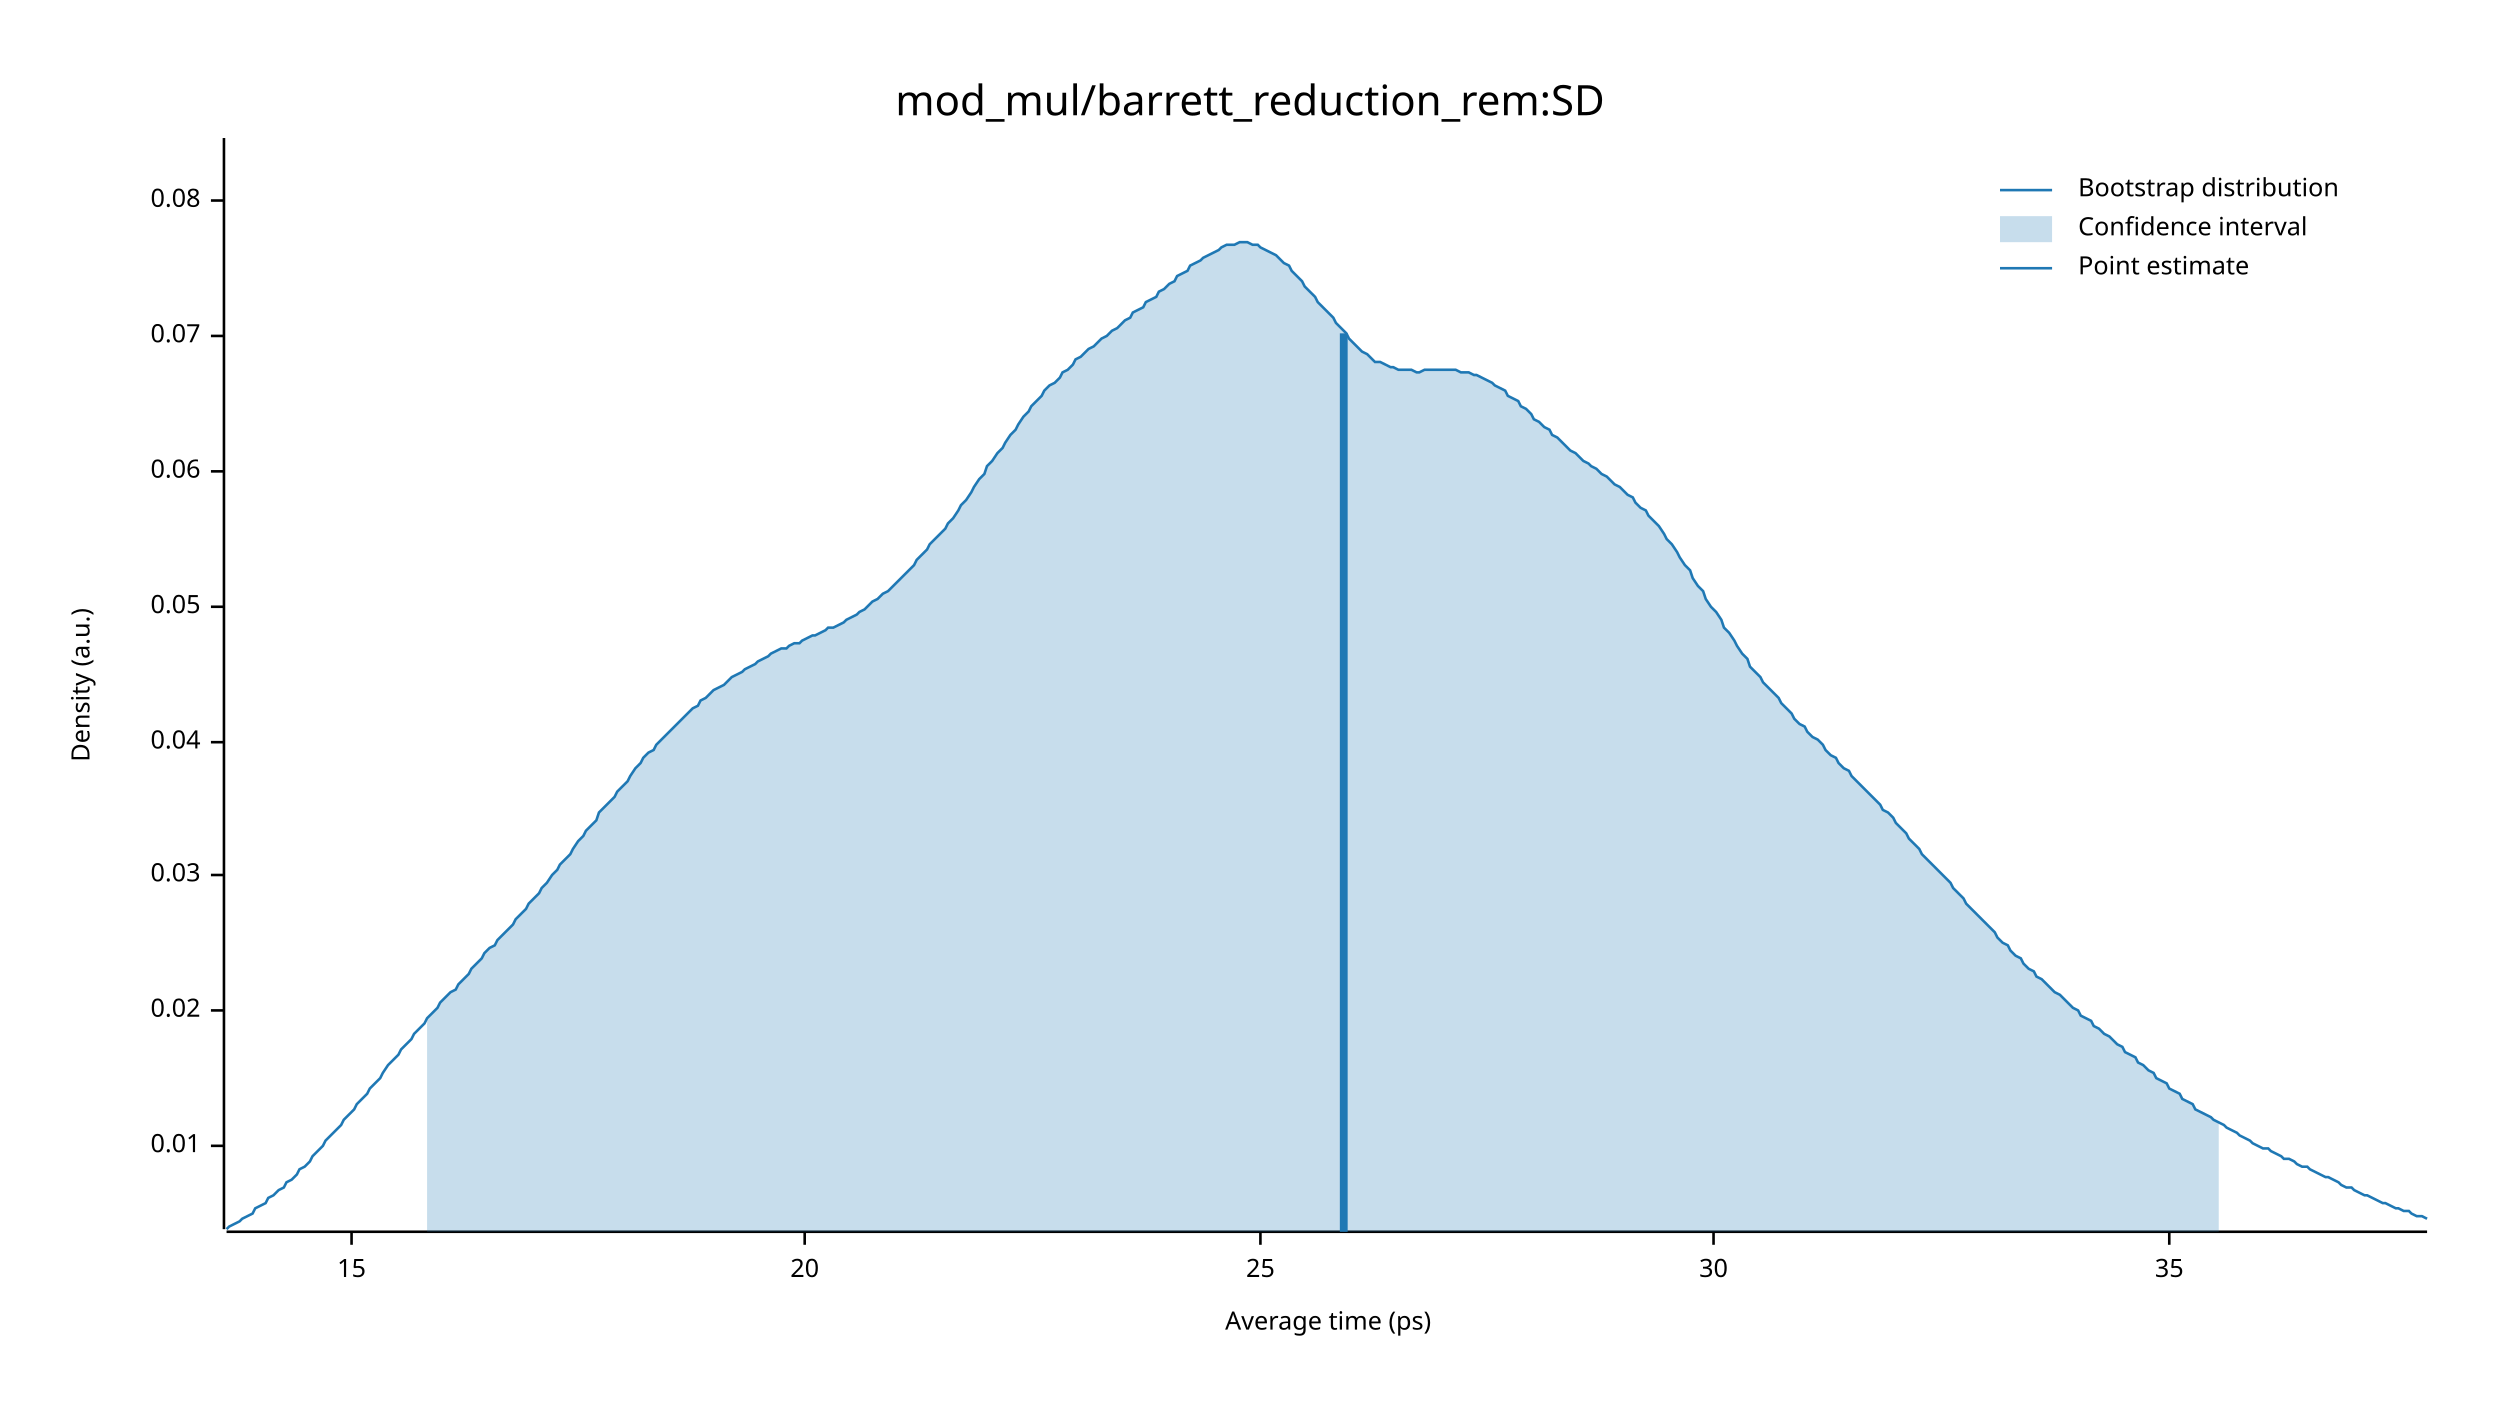
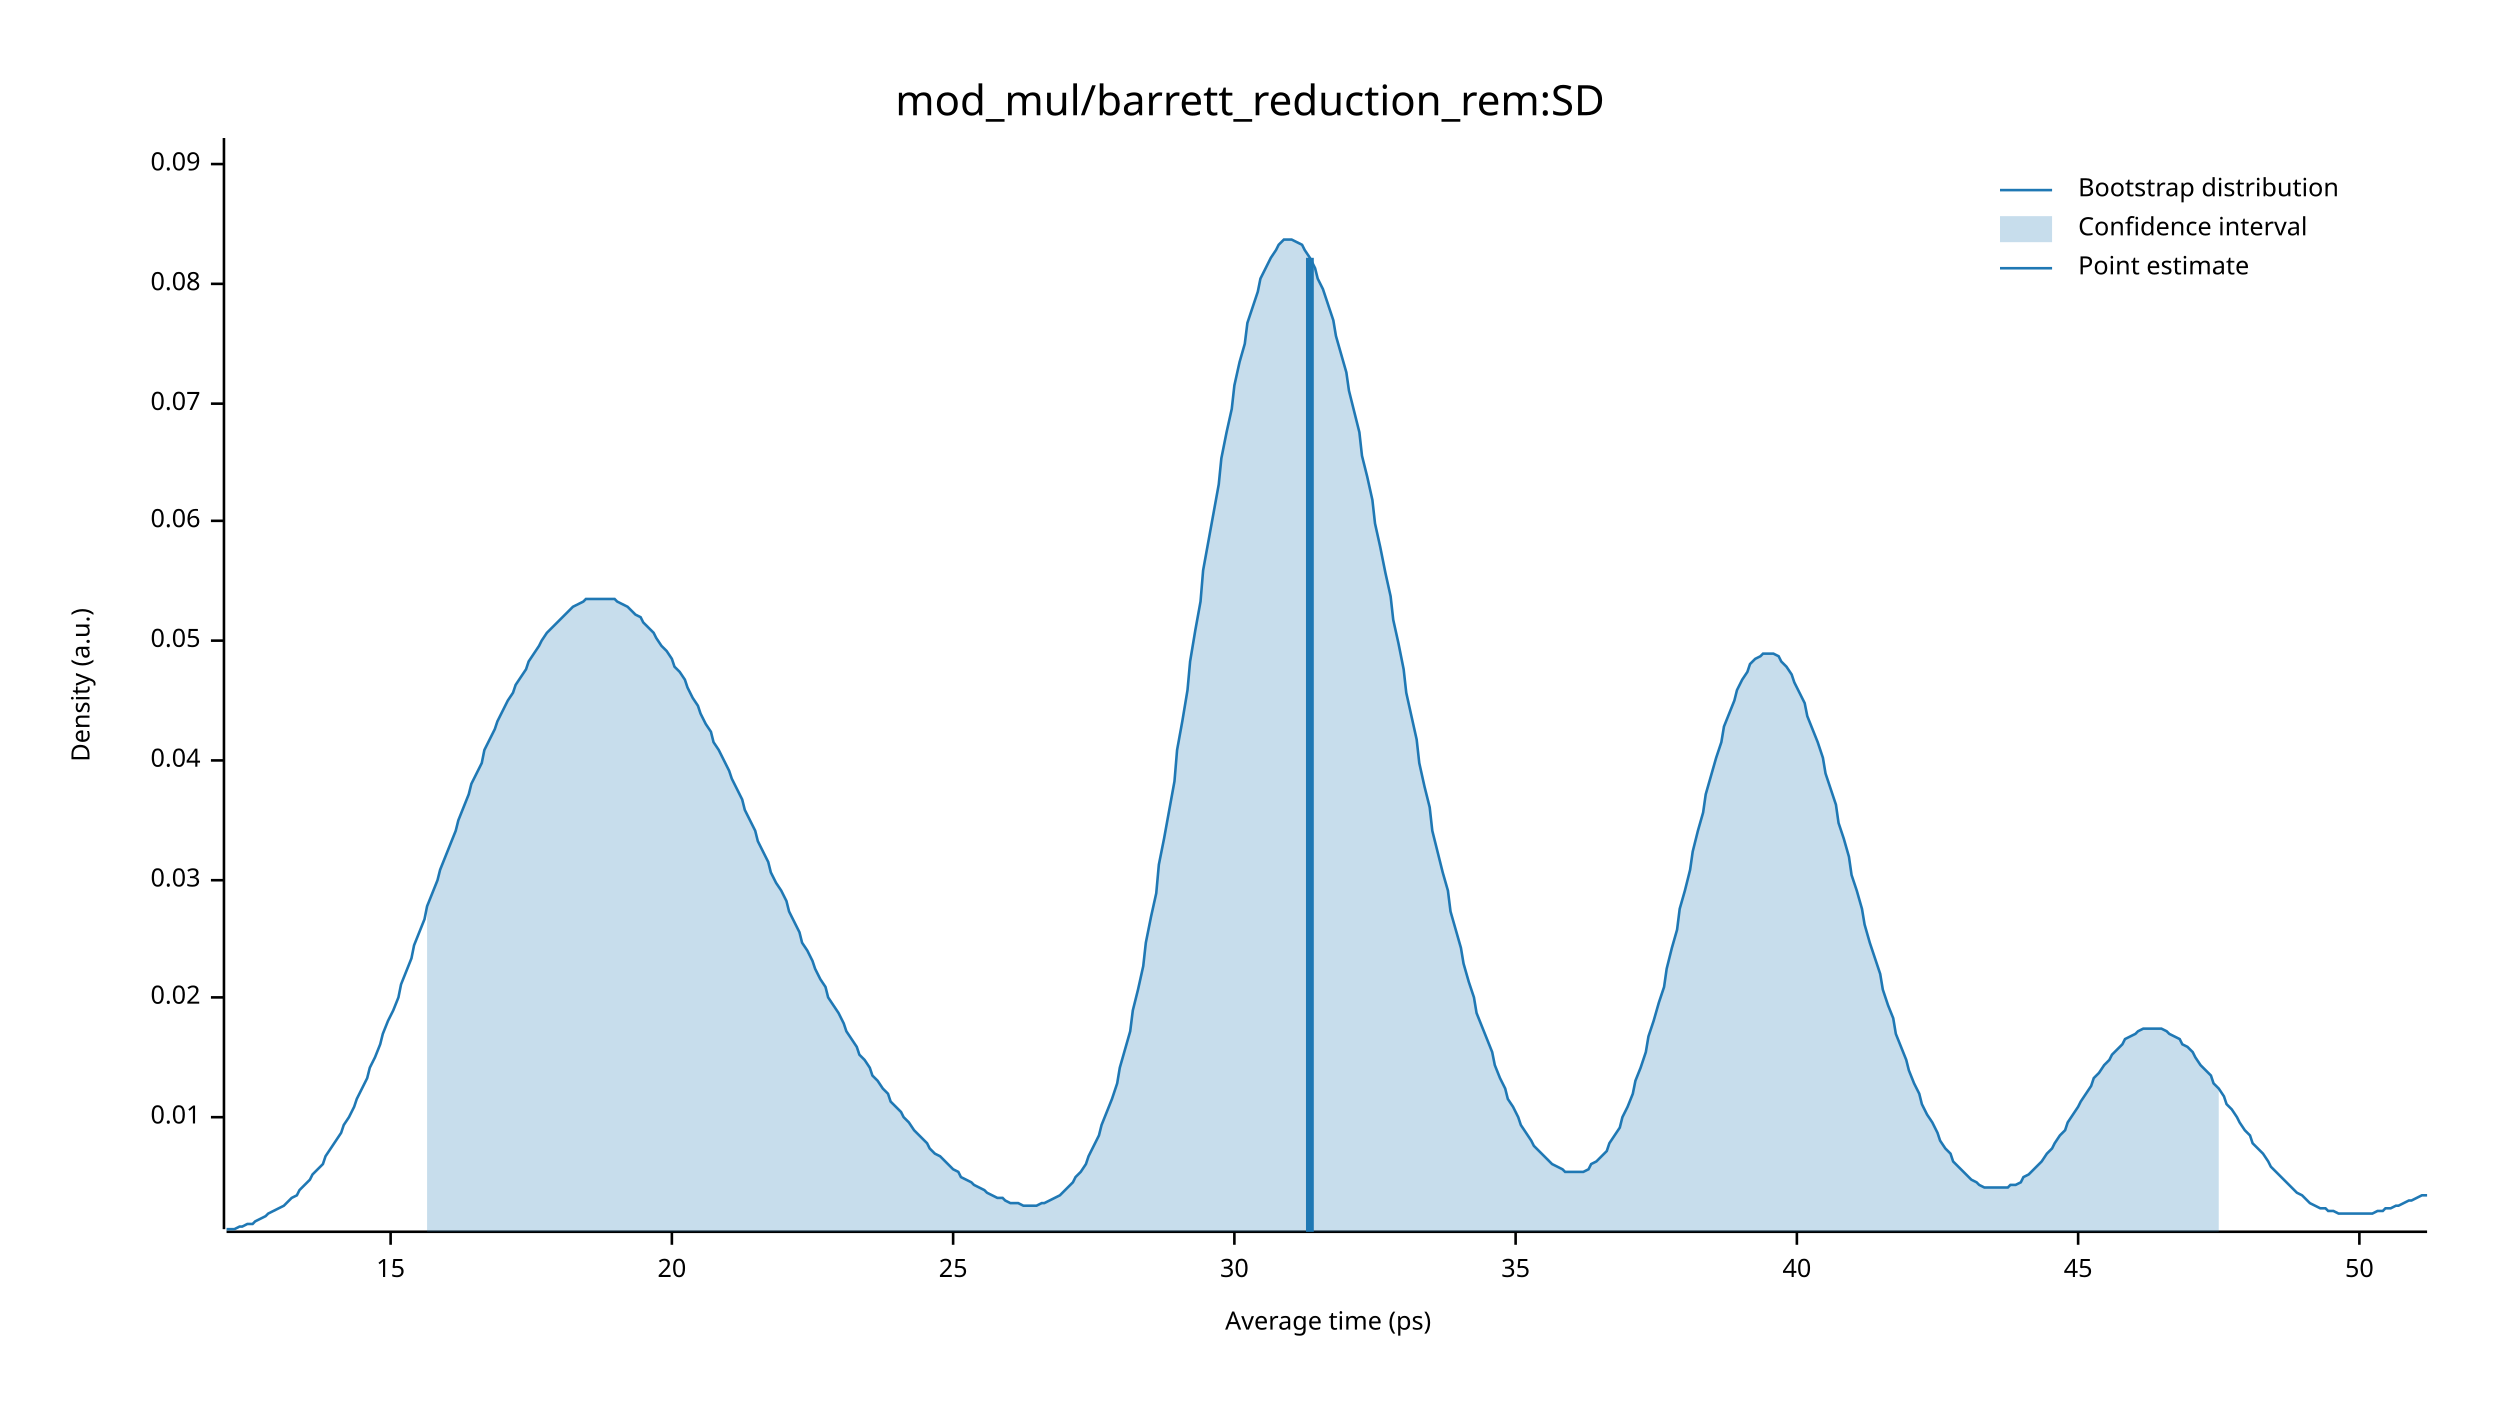
<svg xmlns="http://www.w3.org/2000/svg" width="960" height="540" viewBox="0 0 960 540">
  <text x="480" y="32" dy="0.76em" text-anchor="middle" font-family="sans-serif" font-size="16.129" opacity="1" fill="#000000">
mod_mul/barrett_reduction_rem:SD
</text>
  <text x="27" y="263" dy="0.76em" text-anchor="middle" font-family="sans-serif" font-size="9.677" opacity="1" fill="#000000" transform="rotate(270, 27, 263)">
Density (a.u.)
</text>
  <text x="510" y="513" dy="-0.5ex" text-anchor="middle" font-family="sans-serif" font-size="9.677" opacity="1" fill="#000000">
Average time (ps)
</text>
  <polyline fill="none" opacity="1" stroke="#000000" stroke-width="1" points="86,53 86,472 " />
-   <text x="77" y="440" dy="0.5ex" text-anchor="end" font-family="sans-serif" font-size="9.677" opacity="1" fill="#000000">
+   <text x="77" y="429" dy="0.5ex" text-anchor="end" font-family="sans-serif" font-size="9.677" opacity="1" fill="#000000">
0.01
</text>
-   <polyline fill="none" opacity="1" stroke="#000000" stroke-width="1" points="81,440 86,440 " />
-   <text x="77" y="388" dy="0.5ex" text-anchor="end" font-family="sans-serif" font-size="9.677" opacity="1" fill="#000000">
+   <polyline fill="none" opacity="1" stroke="#000000" stroke-width="1" points="81,429 86,429 " />
+   <text x="77" y="383" dy="0.5ex" text-anchor="end" font-family="sans-serif" font-size="9.677" opacity="1" fill="#000000">
0.02
</text>
-   <polyline fill="none" opacity="1" stroke="#000000" stroke-width="1" points="81,388 86,388 " />
-   <text x="77" y="336" dy="0.5ex" text-anchor="end" font-family="sans-serif" font-size="9.677" opacity="1" fill="#000000">
+   <polyline fill="none" opacity="1" stroke="#000000" stroke-width="1" points="81,383 86,383 " />
+   <text x="77" y="338" dy="0.5ex" text-anchor="end" font-family="sans-serif" font-size="9.677" opacity="1" fill="#000000">
0.03
</text>
-   <polyline fill="none" opacity="1" stroke="#000000" stroke-width="1" points="81,336 86,336 " />
-   <text x="77" y="285" dy="0.5ex" text-anchor="end" font-family="sans-serif" font-size="9.677" opacity="1" fill="#000000">
+   <polyline fill="none" opacity="1" stroke="#000000" stroke-width="1" points="81,338 86,338 " />
+   <text x="77" y="292" dy="0.5ex" text-anchor="end" font-family="sans-serif" font-size="9.677" opacity="1" fill="#000000">
0.04
</text>
-   <polyline fill="none" opacity="1" stroke="#000000" stroke-width="1" points="81,285 86,285 " />
-   <text x="77" y="233" dy="0.5ex" text-anchor="end" font-family="sans-serif" font-size="9.677" opacity="1" fill="#000000">
+   <polyline fill="none" opacity="1" stroke="#000000" stroke-width="1" points="81,292 86,292 " />
+   <text x="77" y="246" dy="0.5ex" text-anchor="end" font-family="sans-serif" font-size="9.677" opacity="1" fill="#000000">
0.05
</text>
-   <polyline fill="none" opacity="1" stroke="#000000" stroke-width="1" points="81,233 86,233 " />
-   <text x="77" y="181" dy="0.5ex" text-anchor="end" font-family="sans-serif" font-size="9.677" opacity="1" fill="#000000">
+   <polyline fill="none" opacity="1" stroke="#000000" stroke-width="1" points="81,246 86,246 " />
+   <text x="77" y="200" dy="0.5ex" text-anchor="end" font-family="sans-serif" font-size="9.677" opacity="1" fill="#000000">
0.06
</text>
-   <polyline fill="none" opacity="1" stroke="#000000" stroke-width="1" points="81,181 86,181 " />
-   <text x="77" y="129" dy="0.5ex" text-anchor="end" font-family="sans-serif" font-size="9.677" opacity="1" fill="#000000">
+   <polyline fill="none" opacity="1" stroke="#000000" stroke-width="1" points="81,200 86,200 " />
+   <text x="77" y="155" dy="0.5ex" text-anchor="end" font-family="sans-serif" font-size="9.677" opacity="1" fill="#000000">
0.07
</text>
-   <polyline fill="none" opacity="1" stroke="#000000" stroke-width="1" points="81,129 86,129 " />
-   <text x="77" y="77" dy="0.5ex" text-anchor="end" font-family="sans-serif" font-size="9.677" opacity="1" fill="#000000">
+   <polyline fill="none" opacity="1" stroke="#000000" stroke-width="1" points="81,155 86,155 " />
+   <text x="77" y="109" dy="0.5ex" text-anchor="end" font-family="sans-serif" font-size="9.677" opacity="1" fill="#000000">
0.08
</text>
-   <polyline fill="none" opacity="1" stroke="#000000" stroke-width="1" points="81,77 86,77 " />
+   <polyline fill="none" opacity="1" stroke="#000000" stroke-width="1" points="81,109 86,109 " />
+   <text x="77" y="63" dy="0.5ex" text-anchor="end" font-family="sans-serif" font-size="9.677" opacity="1" fill="#000000">
+ 0.09
+ </text>
+   <polyline fill="none" opacity="1" stroke="#000000" stroke-width="1" points="81,63 86,63 " />
  <polyline fill="none" opacity="1" stroke="#000000" stroke-width="1" points="87,473 932,473 " />
-   <text x="135" y="483" dy="0.76em" text-anchor="middle" font-family="sans-serif" font-size="9.677" opacity="1" fill="#000000">
+   <text x="150" y="483" dy="0.76em" text-anchor="middle" font-family="sans-serif" font-size="9.677" opacity="1" fill="#000000">
15
</text>
-   <polyline fill="none" opacity="1" stroke="#000000" stroke-width="1" points="135,473 135,478 " />
-   <text x="309" y="483" dy="0.76em" text-anchor="middle" font-family="sans-serif" font-size="9.677" opacity="1" fill="#000000">
+   <polyline fill="none" opacity="1" stroke="#000000" stroke-width="1" points="150,473 150,478 " />
+   <text x="258" y="483" dy="0.76em" text-anchor="middle" font-family="sans-serif" font-size="9.677" opacity="1" fill="#000000">
20
</text>
-   <polyline fill="none" opacity="1" stroke="#000000" stroke-width="1" points="309,473 309,478 " />
-   <text x="484" y="483" dy="0.76em" text-anchor="middle" font-family="sans-serif" font-size="9.677" opacity="1" fill="#000000">
+   <polyline fill="none" opacity="1" stroke="#000000" stroke-width="1" points="258,473 258,478 " />
+   <text x="366" y="483" dy="0.76em" text-anchor="middle" font-family="sans-serif" font-size="9.677" opacity="1" fill="#000000">
25
</text>
-   <polyline fill="none" opacity="1" stroke="#000000" stroke-width="1" points="484,473 484,478 " />
-   <text x="658" y="483" dy="0.76em" text-anchor="middle" font-family="sans-serif" font-size="9.677" opacity="1" fill="#000000">
+   <polyline fill="none" opacity="1" stroke="#000000" stroke-width="1" points="366,473 366,478 " />
+   <text x="474" y="483" dy="0.76em" text-anchor="middle" font-family="sans-serif" font-size="9.677" opacity="1" fill="#000000">
30
</text>
-   <polyline fill="none" opacity="1" stroke="#000000" stroke-width="1" points="658,473 658,478 " />
-   <text x="833" y="483" dy="0.76em" text-anchor="middle" font-family="sans-serif" font-size="9.677" opacity="1" fill="#000000">
+   <polyline fill="none" opacity="1" stroke="#000000" stroke-width="1" points="474,473 474,478 " />
+   <text x="582" y="483" dy="0.76em" text-anchor="middle" font-family="sans-serif" font-size="9.677" opacity="1" fill="#000000">
35
</text>
-   <polyline fill="none" opacity="1" stroke="#000000" stroke-width="1" points="833,473 833,478 " />
-   <polyline fill="none" opacity="1" stroke="#1F78B4" stroke-width="1" points="87,472 88,471 90,470 92,469 93,468 95,467 97,466 98,464 100,463 102,462 103,460 105,459 107,457 109,456 110,454 112,453 114,451 115,449 117,448 119,446 120,444 122,442 124,440 125,438 127,436 129,434 131,432 132,430 134,428 136,426 137,424 139,422 141,420 142,418 144,416 146,414 147,412 149,409 151,407 153,405 154,403 156,401 158,399 159,397 161,395 163,393 164,391 166,389 168,387 169,385 171,383 173,381 175,380 176,378 178,376 180,374 181,372 183,370 185,368 186,366 188,364 190,363 191,361 193,359 195,357 197,355 198,353 200,351 202,349 203,347 205,345 207,343 208,341 210,339 212,336 214,334 215,332 217,330 219,328 220,326 222,323 224,321 225,319 227,317 229,315 230,312 232,310 234,308 236,306 237,304 239,302 241,300 242,298 244,295 246,293 247,291 249,289 251,288 252,286 254,284 256,282 258,280 259,279 261,277 263,275 264,274 266,272 268,271 269,269 271,268 273,266 274,265 276,264 278,263 280,261 281,260 283,259 285,258 286,257 288,256 290,255 291,254 293,253 295,252 296,251 298,250 300,249 302,249 303,248 305,247 307,247 308,246 310,245 312,244 313,244 315,243 317,242 318,241 320,241 322,240 324,239 325,238 327,237 329,236 330,235 332,234 334,232 335,231 337,230 339,228 341,227 342,226 344,224 346,222 347,221 349,219 351,217 352,215 354,213 356,211 357,209 359,207 361,205 363,203 364,201 366,199 368,196 369,194 371,192 373,189 374,187 376,184 378,182 379,179 381,177 383,174 385,172 386,170 388,167 390,165 391,163 393,160 395,158 396,156 398,154 400,152 401,150 403,148 405,147 407,145 408,143 410,142 412,140 413,138 415,137 417,135 418,134 420,133 422,131 423,130 425,129 427,127 429,126 430,125 432,123 434,122 435,120 437,119 439,118 440,116 442,115 444,114 445,112 447,111 449,109 451,108 452,106 454,105 456,104 457,102 459,101 461,100 462,99 464,98 466,97 468,96 469,95 471,94 473,94 474,94 476,93 478,93 479,93 481,94 483,94 484,95 486,96 488,97 490,98 491,99 493,101 495,102 496,104 498,106 500,108 501,110 503,112 505,114 506,116 508,118 510,120 512,122 513,124 515,126 517,128 518,130 520,132 522,134 523,135 525,136 527,138 528,139 530,139 532,140 534,141 535,141 537,142 539,142 540,142 542,142 544,143 545,143 547,142 549,142 550,142 552,142 554,142 556,142 557,142 559,142 561,143 562,143 564,143 566,144 567,144 569,145 571,146 573,147 574,148 576,149 578,150 579,152 581,153 583,154 584,156 586,157 588,159 589,161 591,162 593,164 595,165 596,167 598,168 600,170 601,171 603,173 605,174 606,175 608,177 610,178 611,179 613,180 615,182 617,183 618,184 620,186 622,187 623,188 625,190 627,191 628,193 630,195 632,196 633,198 635,200 637,202 639,205 640,207 642,209 644,212 645,214 647,217 649,219 650,222 652,225 654,227 655,230 657,233 659,235 661,238 662,241 664,243 666,246 667,248 669,251 671,253 672,256 674,258 676,260 677,262 679,264 681,266 683,268 684,270 686,272 688,274 689,276 691,278 693,279 694,281 696,283 698,284 700,286 701,288 703,290 705,291 706,293 708,295 710,296 711,298 713,300 715,302 716,303 718,305 720,307 722,309 723,311 725,312 727,314 728,316 730,318 732,320 733,322 735,324 737,326 738,328 740,330 742,332 744,334 745,335 747,337 749,339 750,341 752,343 754,345 755,347 757,349 759,351 760,352 762,354 764,356 766,358 767,360 769,362 771,363 772,365 774,367 776,368 777,370 779,372 781,373 782,375 784,376 786,378 788,380 789,381 791,382 793,384 794,385 796,387 798,388 799,390 801,391 803,392 804,394 806,395 808,397 810,398 811,399 813,401 815,402 816,404 818,405 820,406 821,408 823,409 825,411 827,412 828,414 830,415 832,416 833,418 835,419 837,420 838,422 840,423 842,424 843,426 845,427 847,428 849,429 850,430 852,431 854,432 855,433 857,434 859,435 860,436 862,437 864,438 865,439 867,440 869,441 871,441 872,442 874,443 876,444 877,445 879,445 881,446 882,447 884,448 886,448 887,449 889,450 891,451 893,452 894,452 896,453 898,454 899,455 901,456 903,456 904,457 906,458 908,459 909,459 911,460 913,461 915,462 916,462 918,463 920,464 921,464 923,465 925,465 926,466 928,467 930,467 932,468 " />
-   <polygon opacity="0.25" fill="#1F78B4" points="164,391 166,389 168,387 169,385 171,383 173,381 175,380 176,378 178,376 180,374 181,372 183,370 185,368 186,366 188,364 190,363 191,361 193,359 195,357 197,355 198,353 200,351 202,349 203,347 205,345 207,343 208,341 210,339 212,336 214,334 215,332 217,330 219,328 220,326 222,323 224,321 225,319 227,317 229,315 230,312 232,310 234,308 236,306 237,304 239,302 241,300 242,298 244,295 246,293 247,291 249,289 251,288 252,286 254,284 256,282 258,280 259,279 261,277 263,275 264,274 266,272 268,271 269,269 271,268 273,266 274,265 276,264 278,263 280,261 281,260 283,259 285,258 286,257 288,256 290,255 291,254 293,253 295,252 296,251 298,250 300,249 302,249 303,248 305,247 307,247 308,246 310,245 312,244 313,244 315,243 317,242 318,241 320,241 322,240 324,239 325,238 327,237 329,236 330,235 332,234 334,232 335,231 337,230 339,228 341,227 342,226 344,224 346,222 347,221 349,219 351,217 352,215 354,213 356,211 357,209 359,207 361,205 363,203 364,201 366,199 368,196 369,194 371,192 373,189 374,187 376,184 378,182 379,179 381,177 383,174 385,172 386,170 388,167 390,165 391,163 393,160 395,158 396,156 398,154 400,152 401,150 403,148 405,147 407,145 408,143 410,142 412,140 413,138 415,137 417,135 418,134 420,133 422,131 423,130 425,129 427,127 429,126 430,125 432,123 434,122 435,120 437,119 439,118 440,116 442,115 444,114 445,112 447,111 449,109 451,108 452,106 454,105 456,104 457,102 459,101 461,100 462,99 464,98 466,97 468,96 469,95 471,94 473,94 474,94 476,93 478,93 479,93 481,94 483,94 484,95 486,96 488,97 490,98 491,99 493,101 495,102 496,104 498,106 500,108 501,110 503,112 505,114 506,116 508,118 510,120 512,122 513,124 515,126 517,128 518,130 520,132 522,134 523,135 525,136 527,138 528,139 530,139 532,140 534,141 535,141 537,142 539,142 540,142 542,142 544,143 545,143 547,142 549,142 550,142 552,142 554,142 556,142 557,142 559,142 561,143 562,143 564,143 566,144 567,144 569,145 571,146 573,147 574,148 576,149 578,150 579,152 581,153 583,154 584,156 586,157 588,159 589,161 591,162 593,164 595,165 596,167 598,168 600,170 601,171 603,173 605,174 606,175 608,177 610,178 611,179 613,180 615,182 617,183 618,184 620,186 622,187 623,188 625,190 627,191 628,193 630,195 632,196 633,198 635,200 637,202 639,205 640,207 642,209 644,212 645,214 647,217 649,219 650,222 652,225 654,227 655,230 657,233 659,235 661,238 662,241 664,243 666,246 667,248 669,251 671,253 672,256 674,258 676,260 677,262 679,264 681,266 683,268 684,270 686,272 688,274 689,276 691,278 693,279 694,281 696,283 698,284 700,286 701,288 703,290 705,291 706,293 708,295 710,296 711,298 713,300 715,302 716,303 718,305 720,307 722,309 723,311 725,312 727,314 728,316 730,318 732,320 733,322 735,324 737,326 738,328 740,330 742,332 744,334 745,335 747,337 749,339 750,341 752,343 754,345 755,347 757,349 759,351 760,352 762,354 764,356 766,358 767,360 769,362 771,363 772,365 774,367 776,368 777,370 779,372 781,373 782,375 784,376 786,378 788,380 789,381 791,382 793,384 794,385 796,387 798,388 799,390 801,391 803,392 804,394 806,395 808,397 810,398 811,399 813,401 815,402 816,404 818,405 820,406 821,408 823,409 825,411 827,412 828,414 830,415 832,416 833,418 835,419 837,420 838,422 840,423 842,424 843,426 845,427 847,428 849,429 850,430 852,431 852,473 164,473 " />
-   <polyline fill="none" opacity="1" stroke="#1F78B4" stroke-width="3" points="516,473 516,128 " />
+   <polyline fill="none" opacity="1" stroke="#000000" stroke-width="1" points="582,473 582,478 " />
+   <text x="690" y="483" dy="0.76em" text-anchor="middle" font-family="sans-serif" font-size="9.677" opacity="1" fill="#000000">
+ 40
+ </text>
+   <polyline fill="none" opacity="1" stroke="#000000" stroke-width="1" points="690,473 690,478 " />
+   <text x="798" y="483" dy="0.76em" text-anchor="middle" font-family="sans-serif" font-size="9.677" opacity="1" fill="#000000">
+ 45
+ </text>
+   <polyline fill="none" opacity="1" stroke="#000000" stroke-width="1" points="798,473 798,478 " />
+   <text x="906" y="483" dy="0.76em" text-anchor="middle" font-family="sans-serif" font-size="9.677" opacity="1" fill="#000000">
+ 50
+ </text>
+   <polyline fill="none" opacity="1" stroke="#000000" stroke-width="1" points="906,473 906,478 " />
+   <polyline fill="none" opacity="1" stroke="#1F78B4" stroke-width="1" points="87,472 88,472 90,472 92,471 93,471 95,470 97,470 98,469 100,468 102,467 103,466 105,465 107,464 109,463 110,462 112,460 114,459 115,457 117,455 119,453 120,451 122,449 124,447 125,444 127,441 129,438 131,435 132,432 134,429 136,425 137,422 139,418 141,414 142,410 144,406 146,401 147,397 149,392 151,388 153,383 154,378 156,373 158,368 159,363 161,358 163,353 164,348 166,343 168,338 169,334 171,329 173,324 175,319 176,315 178,310 180,305 181,301 183,297 185,293 186,288 188,284 190,280 191,277 193,273 195,269 197,266 198,263 200,260 202,257 203,254 205,251 207,248 208,246 210,243 212,241 214,239 215,238 217,236 219,234 220,233 222,232 224,231 225,230 227,230 229,230 230,230 232,230 234,230 236,230 237,231 239,232 241,233 242,234 244,236 246,237 247,239 249,241 251,243 252,245 254,248 256,250 258,253 259,256 261,258 263,261 264,264 266,268 268,271 269,274 271,278 273,281 274,285 276,288 278,292 280,296 281,299 283,303 285,307 286,311 288,315 290,319 291,323 293,327 295,331 296,335 298,339 300,342 302,346 303,350 305,354 307,358 308,362 310,365 312,369 313,372 315,376 317,379 318,383 320,386 322,389 324,393 325,396 327,399 329,402 330,405 332,407 334,410 335,413 337,415 339,418 341,420 342,423 344,425 346,427 347,429 349,431 351,434 352,435 354,437 356,439 357,441 359,443 361,444 363,446 364,447 366,449 368,450 369,452 371,453 373,454 374,455 376,456 378,457 379,458 381,459 383,460 385,460 386,461 388,462 390,462 391,462 393,463 395,463 396,463 398,463 400,462 401,462 403,461 405,460 407,459 408,458 410,456 412,454 413,452 415,450 417,447 418,444 420,440 422,436 423,432 425,427 427,422 429,416 430,410 432,403 434,396 435,388 437,380 439,371 440,362 442,352 444,343 445,332 447,322 449,311 451,300 452,288 454,277 456,265 457,254 459,242 461,231 462,219 464,208 466,197 468,186 469,176 471,166 473,157 474,148 476,139 478,132 479,124 481,118 483,112 484,107 486,103 488,99 490,96 491,94 493,92 495,92 496,92 498,93 500,94 501,96 503,99 505,103 506,107 508,111 510,117 512,123 513,129 515,136 517,143 518,150 520,158 522,166 523,175 525,183 527,192 528,201 530,210 532,220 534,229 535,238 537,247 539,257 540,266 542,275 544,284 545,293 547,302 549,310 550,319 552,327 554,335 556,342 557,350 559,357 561,364 562,370 564,377 566,383 567,389 569,394 571,399 573,404 574,409 576,414 578,418 579,422 581,425 583,429 584,432 586,435 588,438 589,440 591,442 593,444 595,446 596,447 598,448 600,449 601,450 603,450 605,450 606,450 608,450 610,449 611,447 613,446 615,444 617,442 618,439 620,436 622,433 623,429 625,425 627,420 628,415 630,410 632,404 633,398 635,392 637,385 639,379 640,372 642,364 644,357 645,349 647,342 649,334 650,327 652,319 654,312 655,305 657,298 659,291 661,285 662,279 664,274 666,269 667,265 669,261 671,258 672,255 674,253 676,252 677,251 679,251 681,251 683,252 684,254 686,256 688,259 689,262 691,266 693,270 694,275 696,280 698,285 700,291 701,297 703,303 705,309 706,316 708,322 710,329 711,336 713,342 715,349 716,355 718,362 720,368 722,374 723,380 725,386 727,391 728,397 730,402 732,407 733,411 735,416 737,420 738,424 740,428 742,431 744,435 745,438 747,441 749,443 750,446 752,448 754,450 755,451 757,453 759,454 760,455 762,456 764,456 766,456 767,456 769,456 771,456 772,455 774,455 776,454 777,452 779,451 781,449 782,448 784,446 786,443 788,441 789,439 791,436 793,434 794,431 796,428 798,425 799,423 801,420 803,417 804,414 806,412 808,409 810,407 811,405 813,403 815,401 816,399 818,398 820,397 821,396 823,395 825,395 827,395 828,395 830,395 832,396 833,397 835,398 837,399 838,401 840,402 842,404 843,406 845,409 847,411 849,413 850,416 852,418 854,421 855,424 857,426 859,429 860,431 862,434 864,436 865,439 867,441 869,443 871,446 872,448 874,450 876,452 877,453 879,455 881,457 882,458 884,459 886,461 887,462 889,463 891,464 893,464 894,465 896,465 898,466 899,466 901,466 903,466 904,466 906,466 908,466 909,466 911,466 913,465 915,465 916,464 918,464 920,463 921,463 923,462 925,461 926,461 928,460 930,459 932,459 " />
+   <polygon opacity="0.25" fill="#1F78B4" points="164,348 166,343 168,338 169,334 171,329 173,324 175,319 176,315 178,310 180,305 181,301 183,297 185,293 186,288 188,284 190,280 191,277 193,273 195,269 197,266 198,263 200,260 202,257 203,254 205,251 207,248 208,246 210,243 212,241 214,239 215,238 217,236 219,234 220,233 222,232 224,231 225,230 227,230 229,230 230,230 232,230 234,230 236,230 237,231 239,232 241,233 242,234 244,236 246,237 247,239 249,241 251,243 252,245 254,248 256,250 258,253 259,256 261,258 263,261 264,264 266,268 268,271 269,274 271,278 273,281 274,285 276,288 278,292 280,296 281,299 283,303 285,307 286,311 288,315 290,319 291,323 293,327 295,331 296,335 298,339 300,342 302,346 303,350 305,354 307,358 308,362 310,365 312,369 313,372 315,376 317,379 318,383 320,386 322,389 324,393 325,396 327,399 329,402 330,405 332,407 334,410 335,413 337,415 339,418 341,420 342,423 344,425 346,427 347,429 349,431 351,434 352,435 354,437 356,439 357,441 359,443 361,444 363,446 364,447 366,449 368,450 369,452 371,453 373,454 374,455 376,456 378,457 379,458 381,459 383,460 385,460 386,461 388,462 390,462 391,462 393,463 395,463 396,463 398,463 400,462 401,462 403,461 405,460 407,459 408,458 410,456 412,454 413,452 415,450 417,447 418,444 420,440 422,436 423,432 425,427 427,422 429,416 430,410 432,403 434,396 435,388 437,380 439,371 440,362 442,352 444,343 445,332 447,322 449,311 451,300 452,288 454,277 456,265 457,254 459,242 461,231 462,219 464,208 466,197 468,186 469,176 471,166 473,157 474,148 476,139 478,132 479,124 481,118 483,112 484,107 486,103 488,99 490,96 491,94 493,92 495,92 496,92 498,93 500,94 501,96 503,99 505,103 506,107 508,111 510,117 512,123 513,129 515,136 517,143 518,150 520,158 522,166 523,175 525,183 527,192 528,201 530,210 532,220 534,229 535,238 537,247 539,257 540,266 542,275 544,284 545,293 547,302 549,310 550,319 552,327 554,335 556,342 557,350 559,357 561,364 562,370 564,377 566,383 567,389 569,394 571,399 573,404 574,409 576,414 578,418 579,422 581,425 583,429 584,432 586,435 588,438 589,440 591,442 593,444 595,446 596,447 598,448 600,449 601,450 603,450 605,450 606,450 608,450 610,449 611,447 613,446 615,444 617,442 618,439 620,436 622,433 623,429 625,425 627,420 628,415 630,410 632,404 633,398 635,392 637,385 639,379 640,372 642,364 644,357 645,349 647,342 649,334 650,327 652,319 654,312 655,305 657,298 659,291 661,285 662,279 664,274 666,269 667,265 669,261 671,258 672,255 674,253 676,252 677,251 679,251 681,251 683,252 684,254 686,256 688,259 689,262 691,266 693,270 694,275 696,280 698,285 700,291 701,297 703,303 705,309 706,316 708,322 710,329 711,336 713,342 715,349 716,355 718,362 720,368 722,374 723,380 725,386 727,391 728,397 730,402 732,407 733,411 735,416 737,420 738,424 740,428 742,431 744,435 745,438 747,441 749,443 750,446 752,448 754,450 755,451 757,453 759,454 760,455 762,456 764,456 766,456 767,456 769,456 771,456 772,455 774,455 776,454 777,452 779,451 781,449 782,448 784,446 786,443 788,441 789,439 791,436 793,434 794,431 796,428 798,425 799,423 801,420 803,417 804,414 806,412 808,409 810,407 811,405 813,403 815,401 816,399 818,398 820,397 821,396 823,395 825,395 827,395 828,395 830,395 832,396 833,397 835,398 837,399 838,401 840,402 842,404 843,406 845,409 847,411 849,413 850,416 852,418 852,473 164,473 " />
+   <polyline fill="none" opacity="1" stroke="#1F78B4" stroke-width="3" points="503,473 503,99 " />
  <text x="798" y="68" dy="0.76em" text-anchor="start" font-family="sans-serif" font-size="9.677" opacity="1" fill="#000000">
Bootstrap distribution
</text>
  <text x="798" y="83" dy="0.76em" text-anchor="start" font-family="sans-serif" font-size="9.677" opacity="1" fill="#000000">
Confidence interval
</text>
  <text x="798" y="98" dy="0.76em" text-anchor="start" font-family="sans-serif" font-size="9.677" opacity="1" fill="#000000">
Point estimate
</text>
  <polyline fill="none" opacity="1" stroke="#1F78B4" stroke-width="1" points="768,73 788,73 " />
  <rect x="768" y="83" width="20" height="10" opacity="0.25" fill="#1F78B4" stroke="none" />
  <polyline fill="none" opacity="1" stroke="#1F78B4" stroke-width="1" points="768,103 788,103 " />
</svg>
